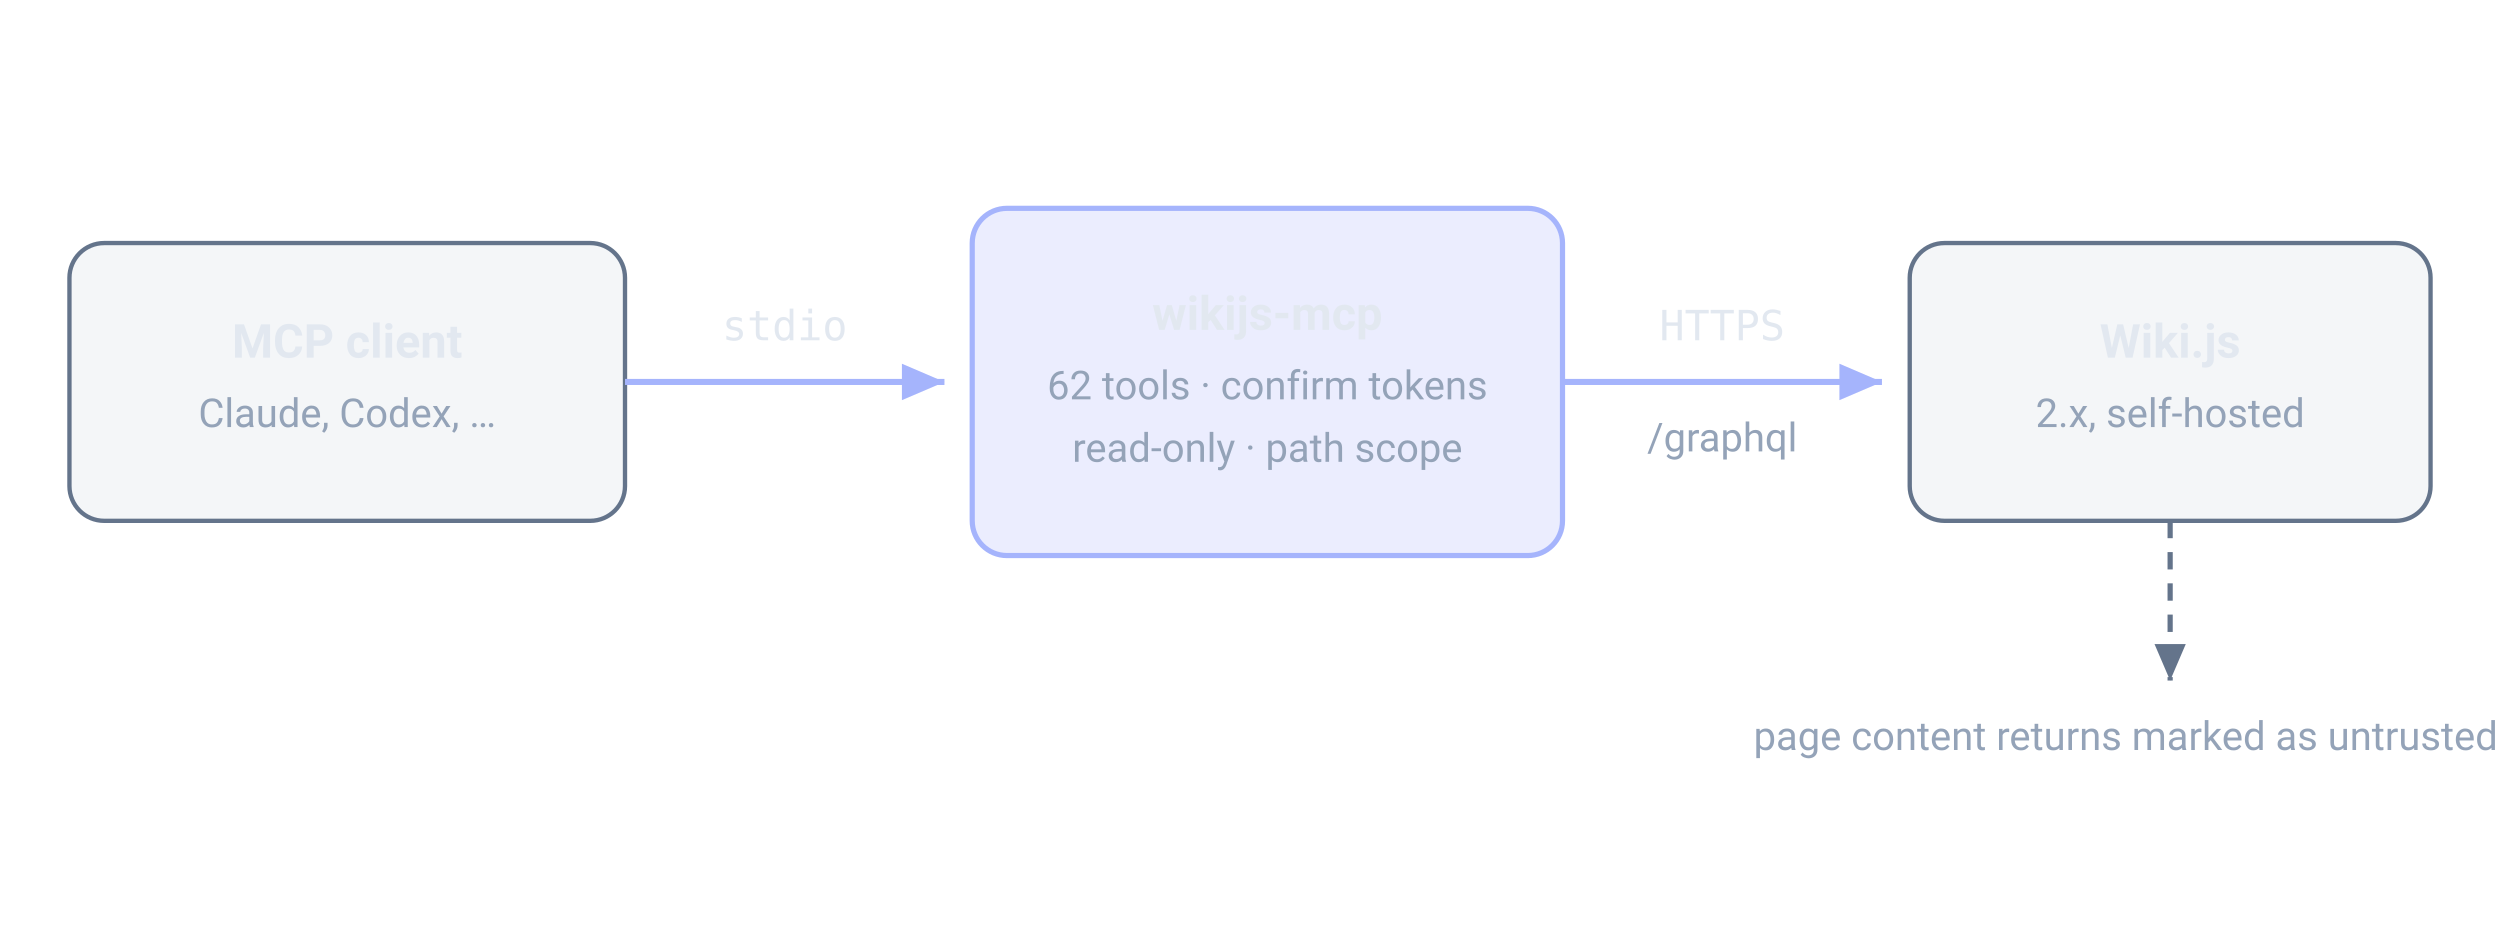
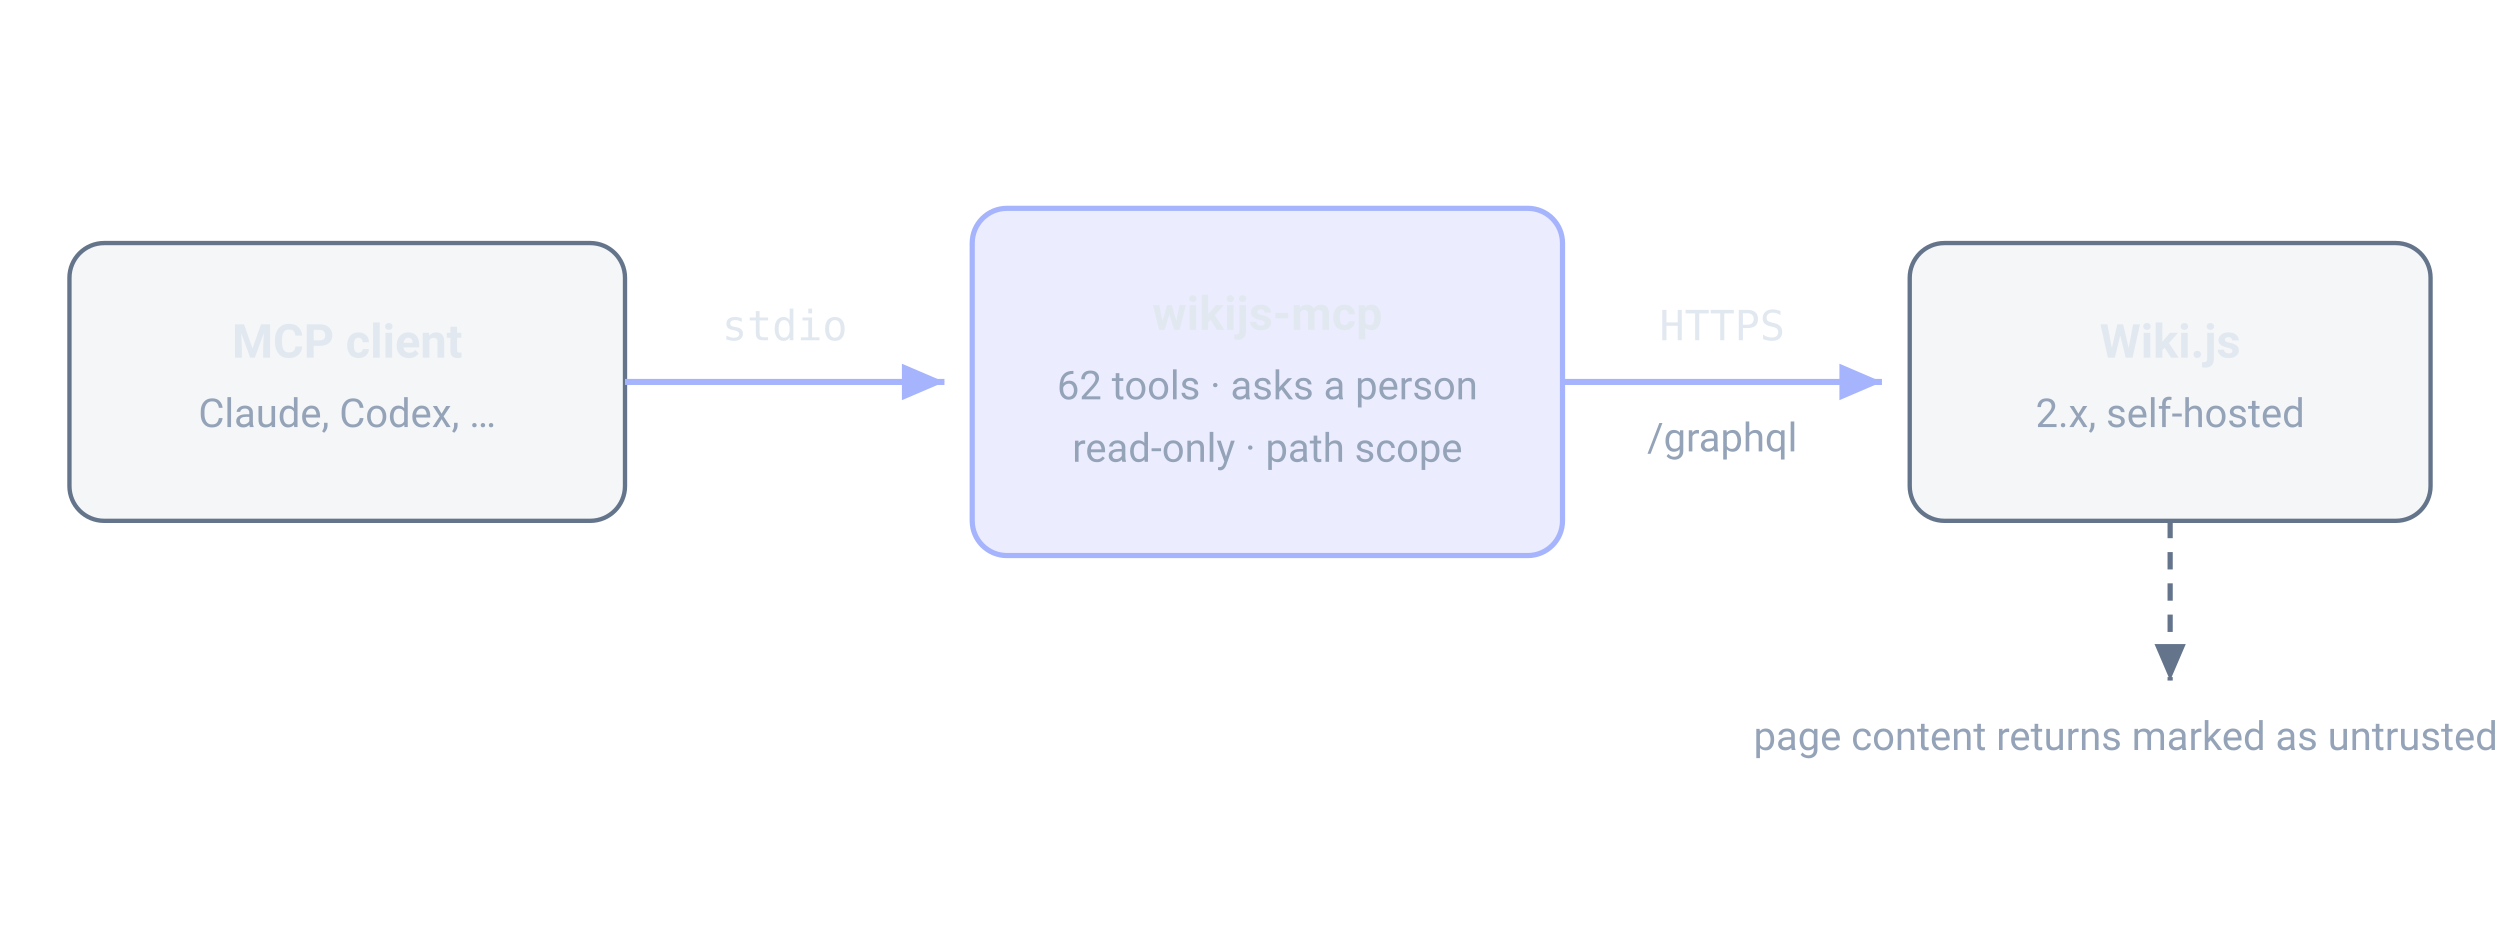
<svg xmlns="http://www.w3.org/2000/svg" viewBox="0 0 720 268" width="720" height="268" role="img" aria-labelledby="arch-title arch-desc">
  <style>
    .node { stroke-width: 1.25; }
    .node-accent { stroke-width: 1.5; }
    .edge { stroke-width: 1.5; fill: none; }
    .edge-accent { stroke-width: 1.75; fill: none; }
    .edge-dashed { stroke-dasharray: 5 4; }
    text { font-family: ui-sans-serif, system-ui, -apple-system, "Segoe UI", Roboto, "DejaVu Sans", sans-serif; font-size: 13px; }
    .label-title { font-size: 13.5px; font-weight: 600; }
    .label-mono { font-family: ui-monospace, SFMono-Regular, Menlo, Consolas, "DejaVu Sans Mono", monospace; font-size: 12px; }
    .label-muted { font-size: 11.5px; }

    .node { fill: rgba(148, 163, 184, 0.10); stroke: #64748b; }
    .node-accent { fill: rgba(129, 140, 248, 0.16); stroke: #a5b4fc; }
    .edge { stroke: #64748b; }
    .edge-accent { stroke: #a5b4fc; }
    text { fill: #e2e8f0; }
    .label-muted { fill: #94a3b8; }
    marker path { fill: #64748b; stroke: none; }
    marker.accent path { fill: #a5b4fc; }
  </style>
  <defs>
    <marker id="arch-arrow" markerWidth="9" markerHeight="9" refX="7" refY="3" orient="auto">
      <path d="M0,0 L7,3 L0,6 z" />
    </marker>
    <marker id="arch-arrow-accent" class="accent" markerWidth="9" markerHeight="9" refX="7" refY="3" orient="auto">
      <path d="M0,0 L7,3 L0,6 z" />
    </marker>
  </defs>
  <rect class="node" x="20" y="70" width="160" height="80" rx="10" />
  <text class="label-title" x="100" y="103" text-anchor="middle">MCP client</text>
  <text class="label-muted" x="100" y="123" text-anchor="middle">Claude, Codex, …</text>
  <rect class="node-accent" x="280" y="60" width="170" height="100" rx="10" />
  <text class="label-title" x="365" y="95" text-anchor="middle">wikijs-mcp</text>
-   <text class="label-muted" x="365" y="115" text-anchor="middle">62 tools · confirm tokens</text>
+   <text class="label-muted" x="365" y="115" text-anchor="middle">62 tools · asks a person</text>
  <text class="label-muted" x="365" y="133" text-anchor="middle">read-only · path scope</text>
  <rect class="node" x="550" y="70" width="150" height="80" rx="10" />
  <text class="label-title" x="625" y="103" text-anchor="middle">Wiki.js</text>
  <text class="label-muted" x="625" y="123" text-anchor="middle">2.x, self-hosted</text>
  <path class="edge-accent" d="M180,110 L272,110" marker-end="url(#arch-arrow-accent)" />
  <text class="label-mono" x="226" y="98" text-anchor="middle">stdio</text>
  <path class="edge-accent" d="M450,110 L542,110" marker-end="url(#arch-arrow-accent)" />
  <text class="label-mono" x="496" y="98" text-anchor="middle">HTTPS</text>
  <text class="label-muted" x="496" y="130" text-anchor="middle">/graphql</text>
  <path class="edge edge-dashed" d="M625,150 L625,196" marker-end="url(#arch-arrow)" />
  <text class="label-muted" x="625" y="216" text-anchor="middle">page content returns marked as untrusted data</text>
</svg>
